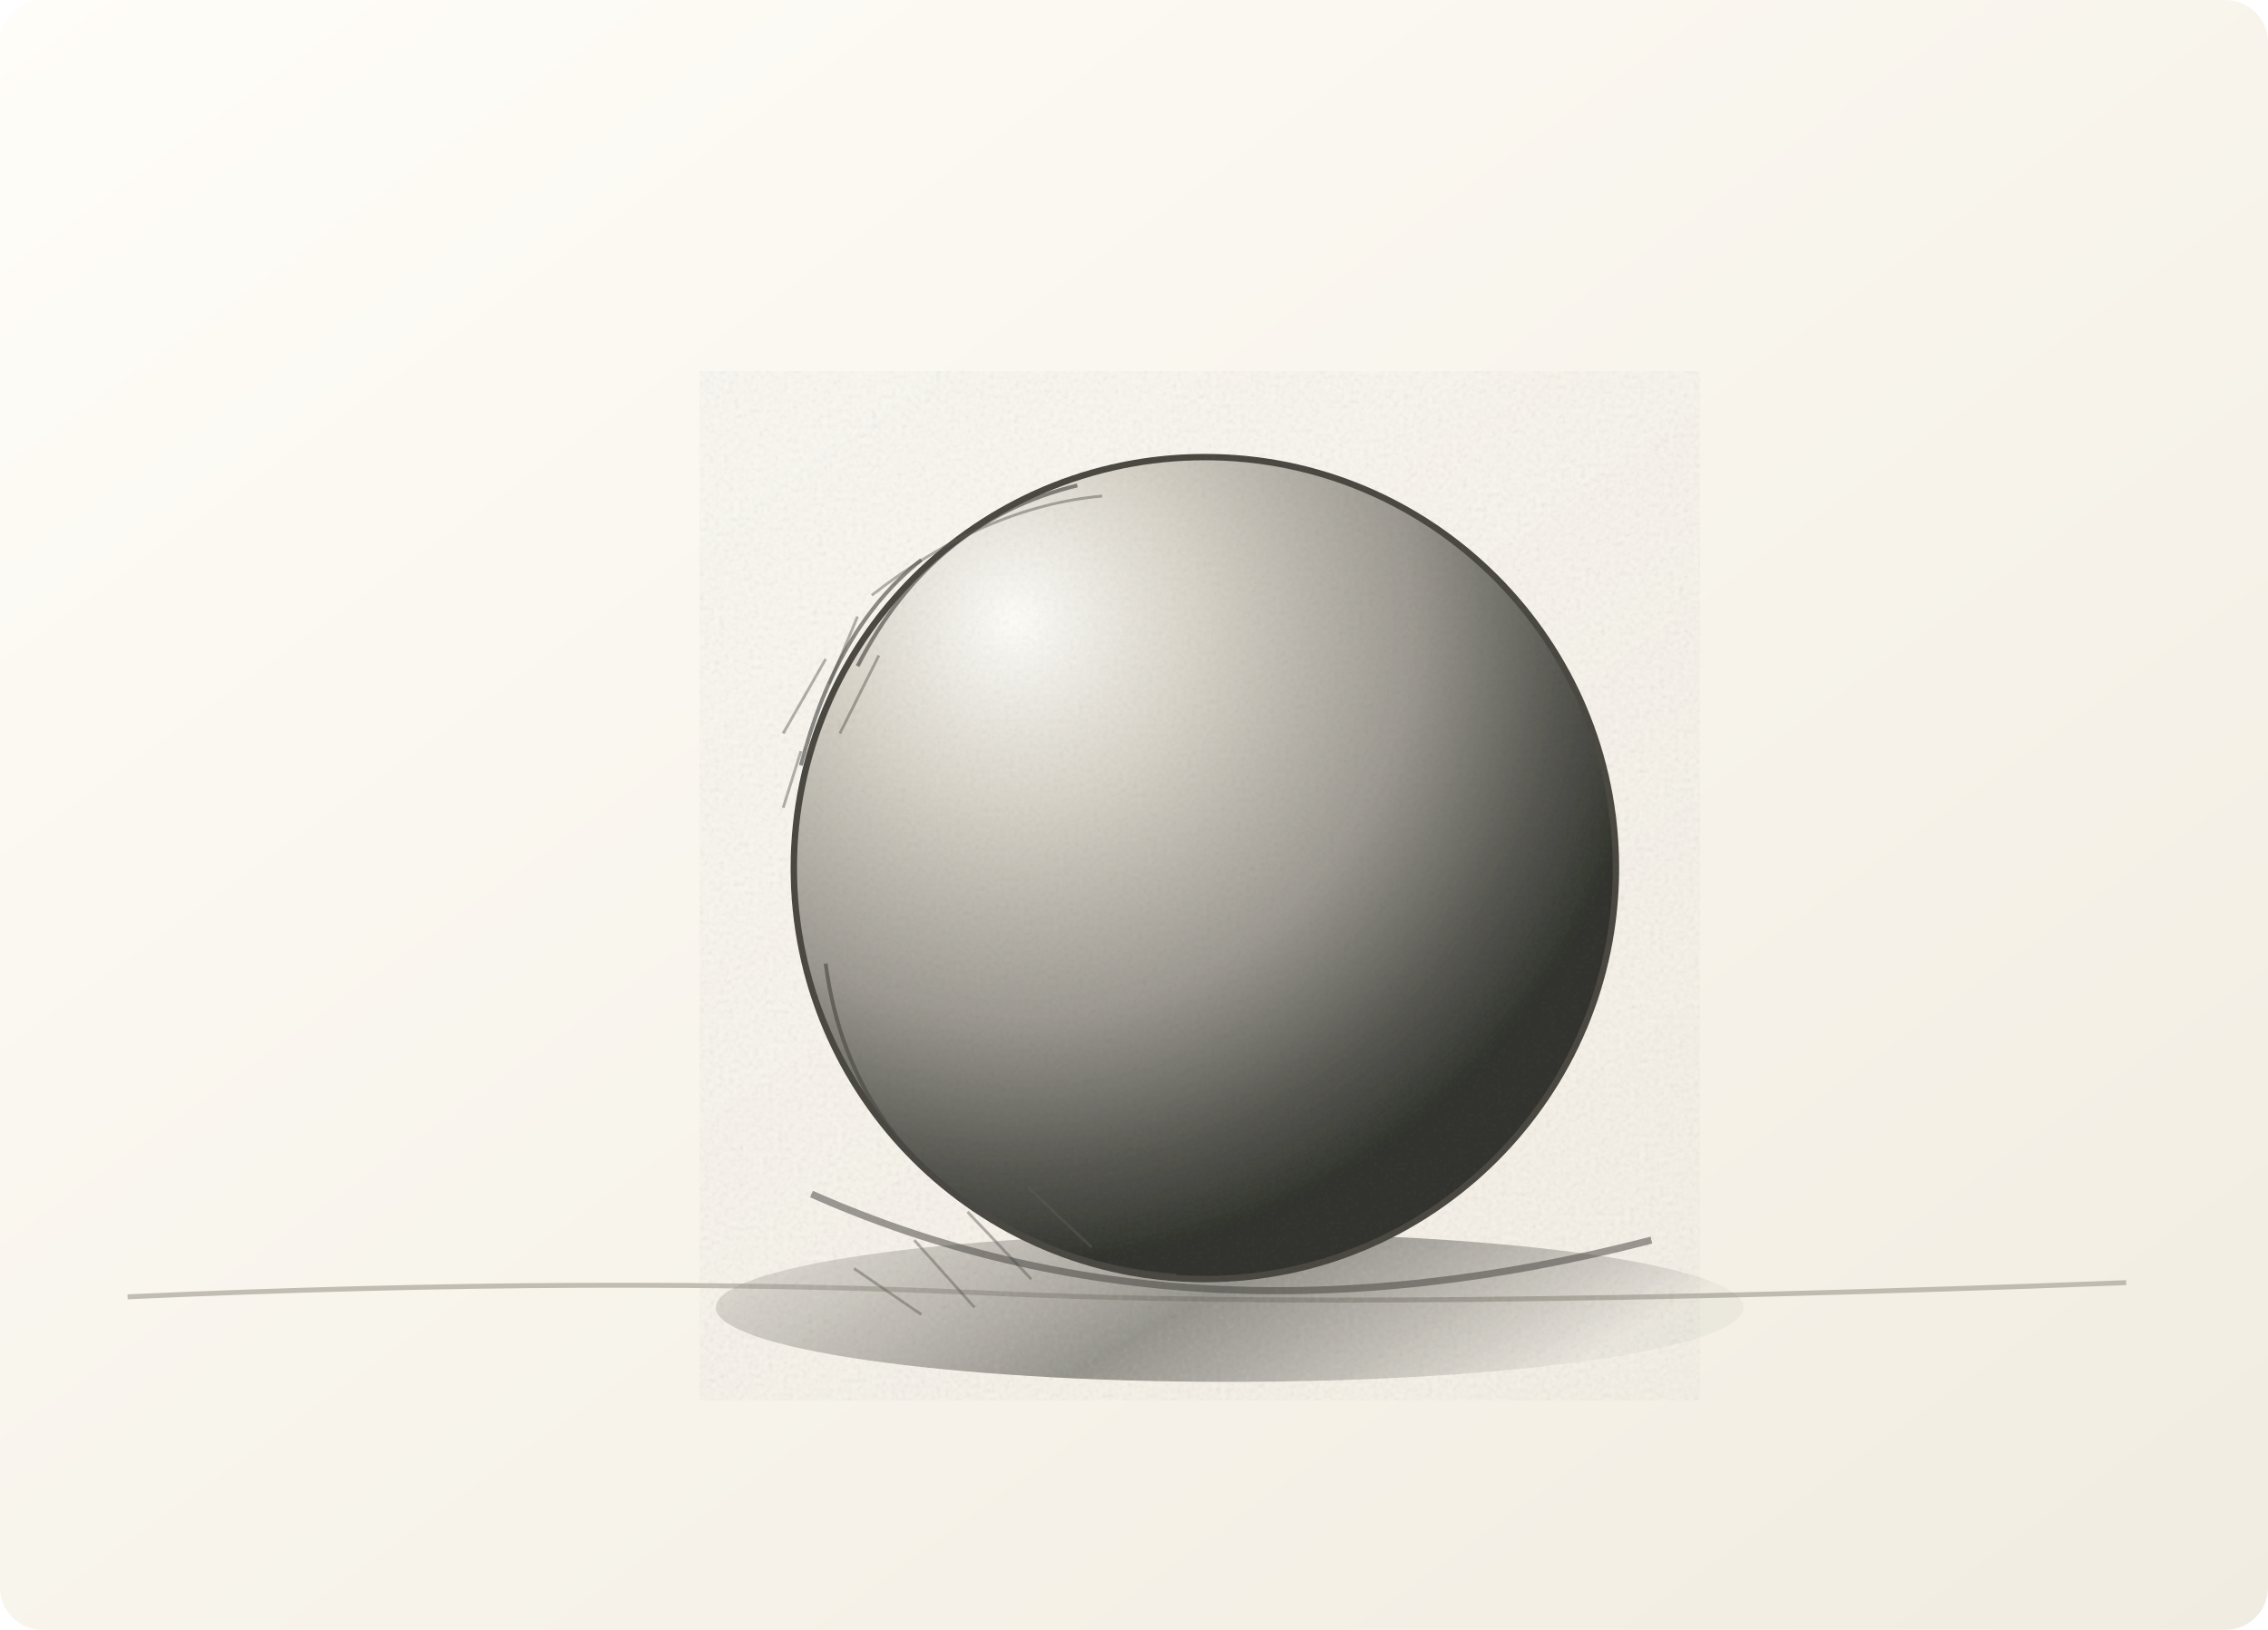
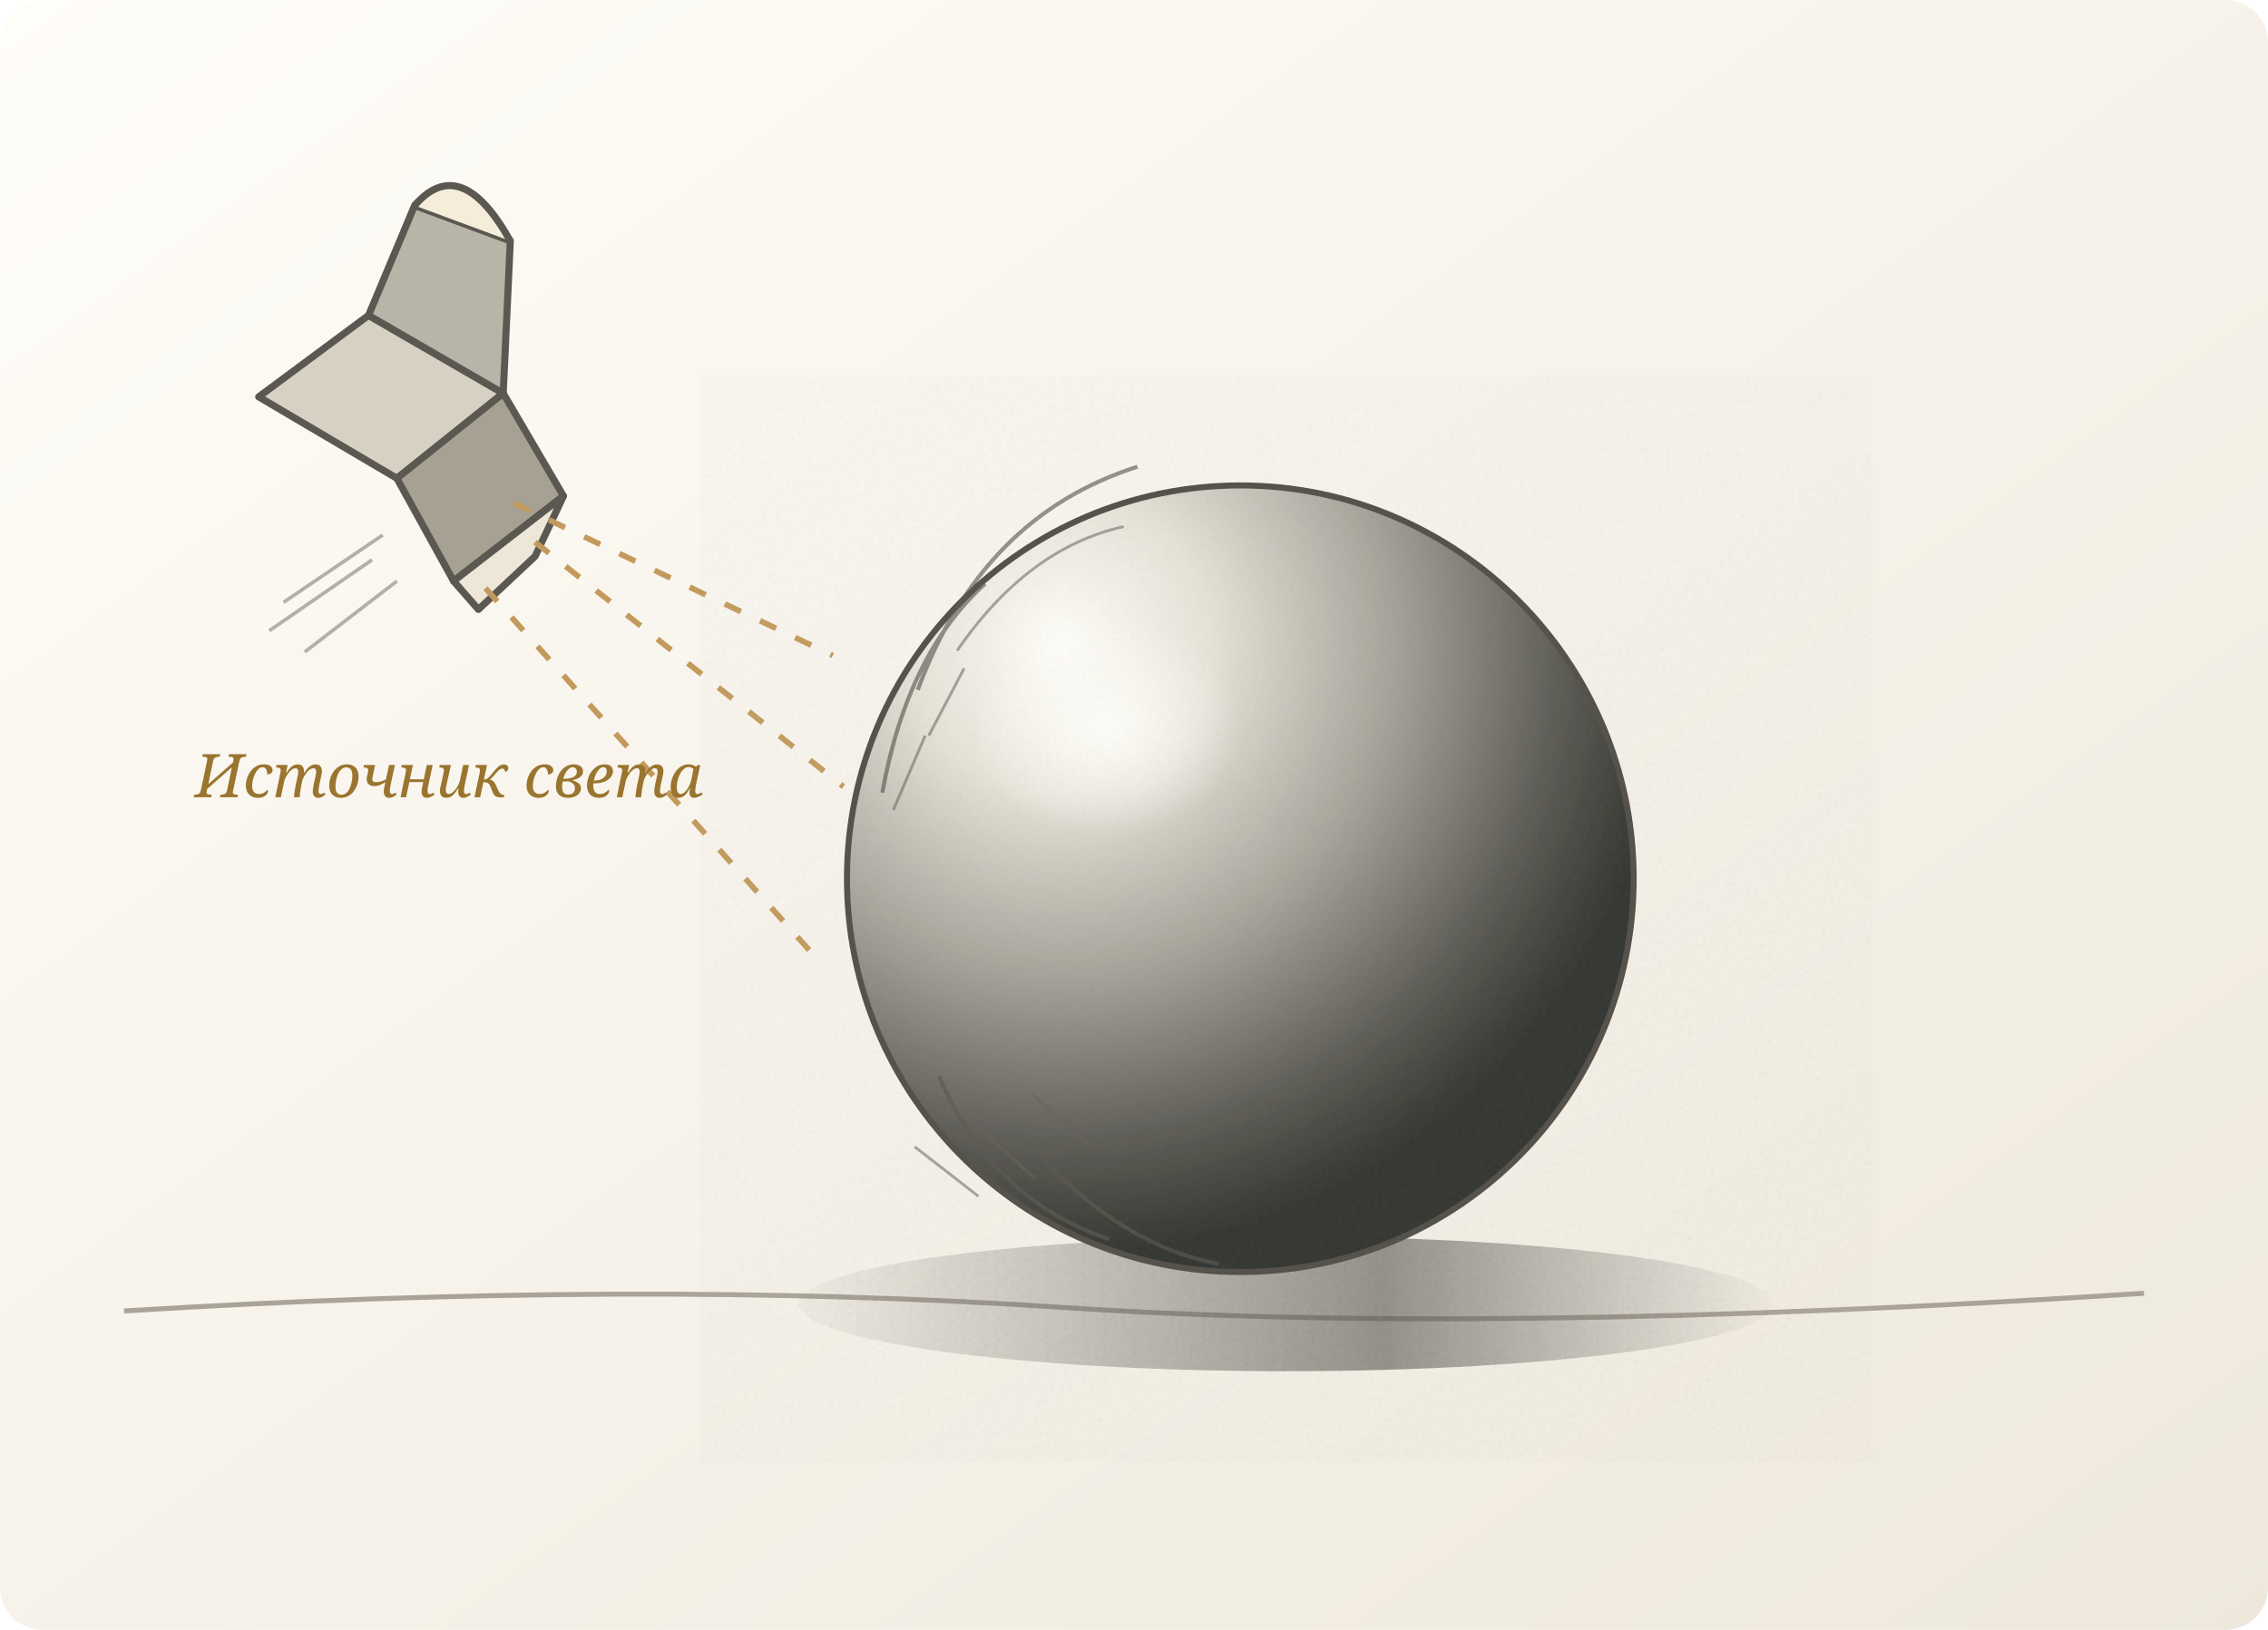
<svg xmlns="http://www.w3.org/2000/svg" viewBox="0 0 640 460" role="img" aria-labelledby="title desc">
  <defs>
    <linearGradient id="paper" x1="0" y1="0" x2="1" y2="1">
      <stop stop-color="#fffdf8" />
-       <stop offset="1" stop-color="#f1ece1" />
+       <stop offset="1" stop-color="#eee8dc" />
    </linearGradient>
-     <radialGradient id="sphere" cx="27%" cy="20%" r="78%">
+     <radialGradient id="ball" cx="27%" cy="20%" r="78%">
      <stop stop-color="#fffef9" />
-       <stop offset=".28" stop-color="#d9d5cb" />
-       <stop offset=".62" stop-color="#9d9a92" />
-       <stop offset=".86" stop-color="#575751" />
-       <stop offset="1" stop-color="#343630" />
+       <stop offset=".25" stop-color="#e6e2d8" />
+       <stop offset=".55" stop-color="#a6a39a" />
+       <stop offset=".82" stop-color="#5f5e58" />
+       <stop offset="1" stop-color="#393a36" />
    </radialGradient>
-     <linearGradient id="shadow" x1="0" y1="0" x2="1" y2=".25">
-       <stop stop-color="#a6a198" stop-opacity=".3" />
-       <stop offset=".55" stop-color="#55534d" stop-opacity=".75" />
-       <stop offset="1" stop-color="#3b3a35" stop-opacity=".05" />
+     <linearGradient id="cast">
+       <stop stop-color="#57564f" stop-opacity=".05" />
+       <stop offset=".6" stop-color="#55534d" stop-opacity=".6" />
+       <stop offset="1" stop-color="#55534d" stop-opacity=".02" />
    </linearGradient>
-     <radialGradient id="highlight" cx="35%" cy="30%" r="65%">
-       <stop stop-color="#fffef8" />
-       <stop offset="1" stop-color="#e4d9bd" stop-opacity=".2" />
+     <radialGradient id="shine">
+       <stop stop-color="#fffef9" stop-opacity=".98" />
+       <stop offset="1" stop-color="#fffef9" stop-opacity="0" />
    </radialGradient>
-     <filter id="grain">
-       <feTurbulence type="fractalNoise" baseFrequency=".72" numOctaves="2" seed="7" result="noise" />
-       <feColorMatrix in="noise" type="saturate" values="0" />
+     <filter id="paperGrain" x="-10%" y="-10%" width="120%" height="120%">
+       <feTurbulence type="fractalNoise" baseFrequency=".8" numOctaves="2" seed="9" result="n" />
+       <feColorMatrix in="n" type="saturate" values="0" result="mono" />
      <feComponentTransfer>
-         <feFuncA type="table" tableValues="0 .16" />
+         <feFuncA type="table" tableValues="0 .09" />
      </feComponentTransfer>
      <feBlend in="SourceGraphic" mode="multiply" />
    </filter>
-     <pattern id="hatch" width="8" height="8" patternTransform="rotate(34)" patternUnits="userSpaceOnUse">
-       <path d="M0 0V8" stroke="#66635d" stroke-width=".8" opacity=".4" />
-     </pattern>
-     <marker id="arrow" markerWidth="7" markerHeight="7" refX="5" refY="3" orient="auto">
-       <path d="M0 0L6 3L0 6" fill="none" stroke="#477ba7" stroke-width="1.2" />
+     <marker id="arrow" markerWidth="8" markerHeight="8" refX="6" refY="3" orient="auto">
+       <path d="M0 0L6 3L0 6" fill="none" stroke="#537e98" stroke-width="1.4" />
    </marker>
  </defs>
  <rect width="640" height="460" rx="12" fill="url(#paper)" />
-   <path d="M36 366Q170 360 280 365T600 362" stroke="#9d978b" stroke-width="1.4" fill="none" opacity=".6" />
-   <ellipse cx="347" cy="369" rx="145" ry="21" fill="url(#shadow)" opacity=".82" />
-   <g filter="url(#grain)">
-     <circle cx="340" cy="245" r="116" fill="url(#sphere)" stroke="#4b4943" stroke-width="1.8" />
-     <path d="M242 188Q263 147 304 137M226 216Q236 177 260 158M233 272Q239 318 278 343M255 324Q288 357 332 360" fill="none" stroke="#4d4b45" stroke-width="1.1" opacity=".65" />
-     <path d="M246 168Q278 143 311 140M233 186l-12 21m21-33-8 19m-8 19-5 16m27-43-11 22m4 151 19 13m-2-21 17 19m-2-27 18 19m-1-26 18 17" fill="none" stroke="#5e5b54" stroke-width=".8" opacity=".48" />
+   <path d="M35 370Q180 361 300 369T605 365" fill="none" stroke="#aaa398" stroke-width="1.4" />
+   <g stroke="#5b5851" stroke-width="2" stroke-linejoin="round" fill="none">
+     <path d="M73 112L104 89L142 111L112 135Z" fill="#d7d1c4" />
+     <path d="M104 89L117 58L144 68L142 111Z" fill="#b9b4a8" />
+     <path d="M117 58Q130 43 144 68" fill="#f5edda" />
+     <path d="M112 135L142 111L159 140L128 164Z" fill="#a7a194" />
+     <path d="M128 164L159 140L151 157L135 172Z" fill="#eee7d8" />
+     <path d="M80 170L108 151M76 178L105 158M86 184L112 164" stroke-width="1" opacity=".45" />
  </g>
-   <path d="M229 337Q335 384 466 350" stroke="#3f3e39" stroke-width="2" opacity=".5" fill="none" />
- Карандашный набросок шара с лампой слева сверху и направленными лучами.
+   <path d="M145 142L235 185M151 153L238 222M137 166L230 270" stroke="#c39a5c" stroke-width="1.6" stroke-dasharray="5 6" fill="none" />
+   <g filter="url(#paperGrain)">
+     <ellipse cx="363" cy="368" rx="137.64" ry="19" fill="url(#cast)" />
+     <circle cx="350" cy="248" r="111" fill="url(#ball)" stroke="#56534d" stroke-width="1.7" />
+     <ellipse cx="312" cy="205" rx="38" ry="31" fill="url(#shine)" />
+     <path d="M258.98 194.72q18 -49 62 -63m-72 92q7 -39 29 -59m-13 139q15 35 48 46m-20 -24q24 26 51 31" fill="none" stroke="#5d5a53" stroke-width="1.15" opacity=".65" />
+     <path d="M270.08 183.62q20 -29 47 -35m-56 59l-9 21m20 -40l-10 19m-4 116l18 14m-3 -22l19 17m-1 -24l17 15" fill="none" stroke="#68645c" stroke-width=".8" opacity=".55" />
+   </g>
+   <text x="55" y="225" font-size="17" fill="#9a752f" font-family="Georgia,serif" font-style="italic">Источник света</text>
</svg>
